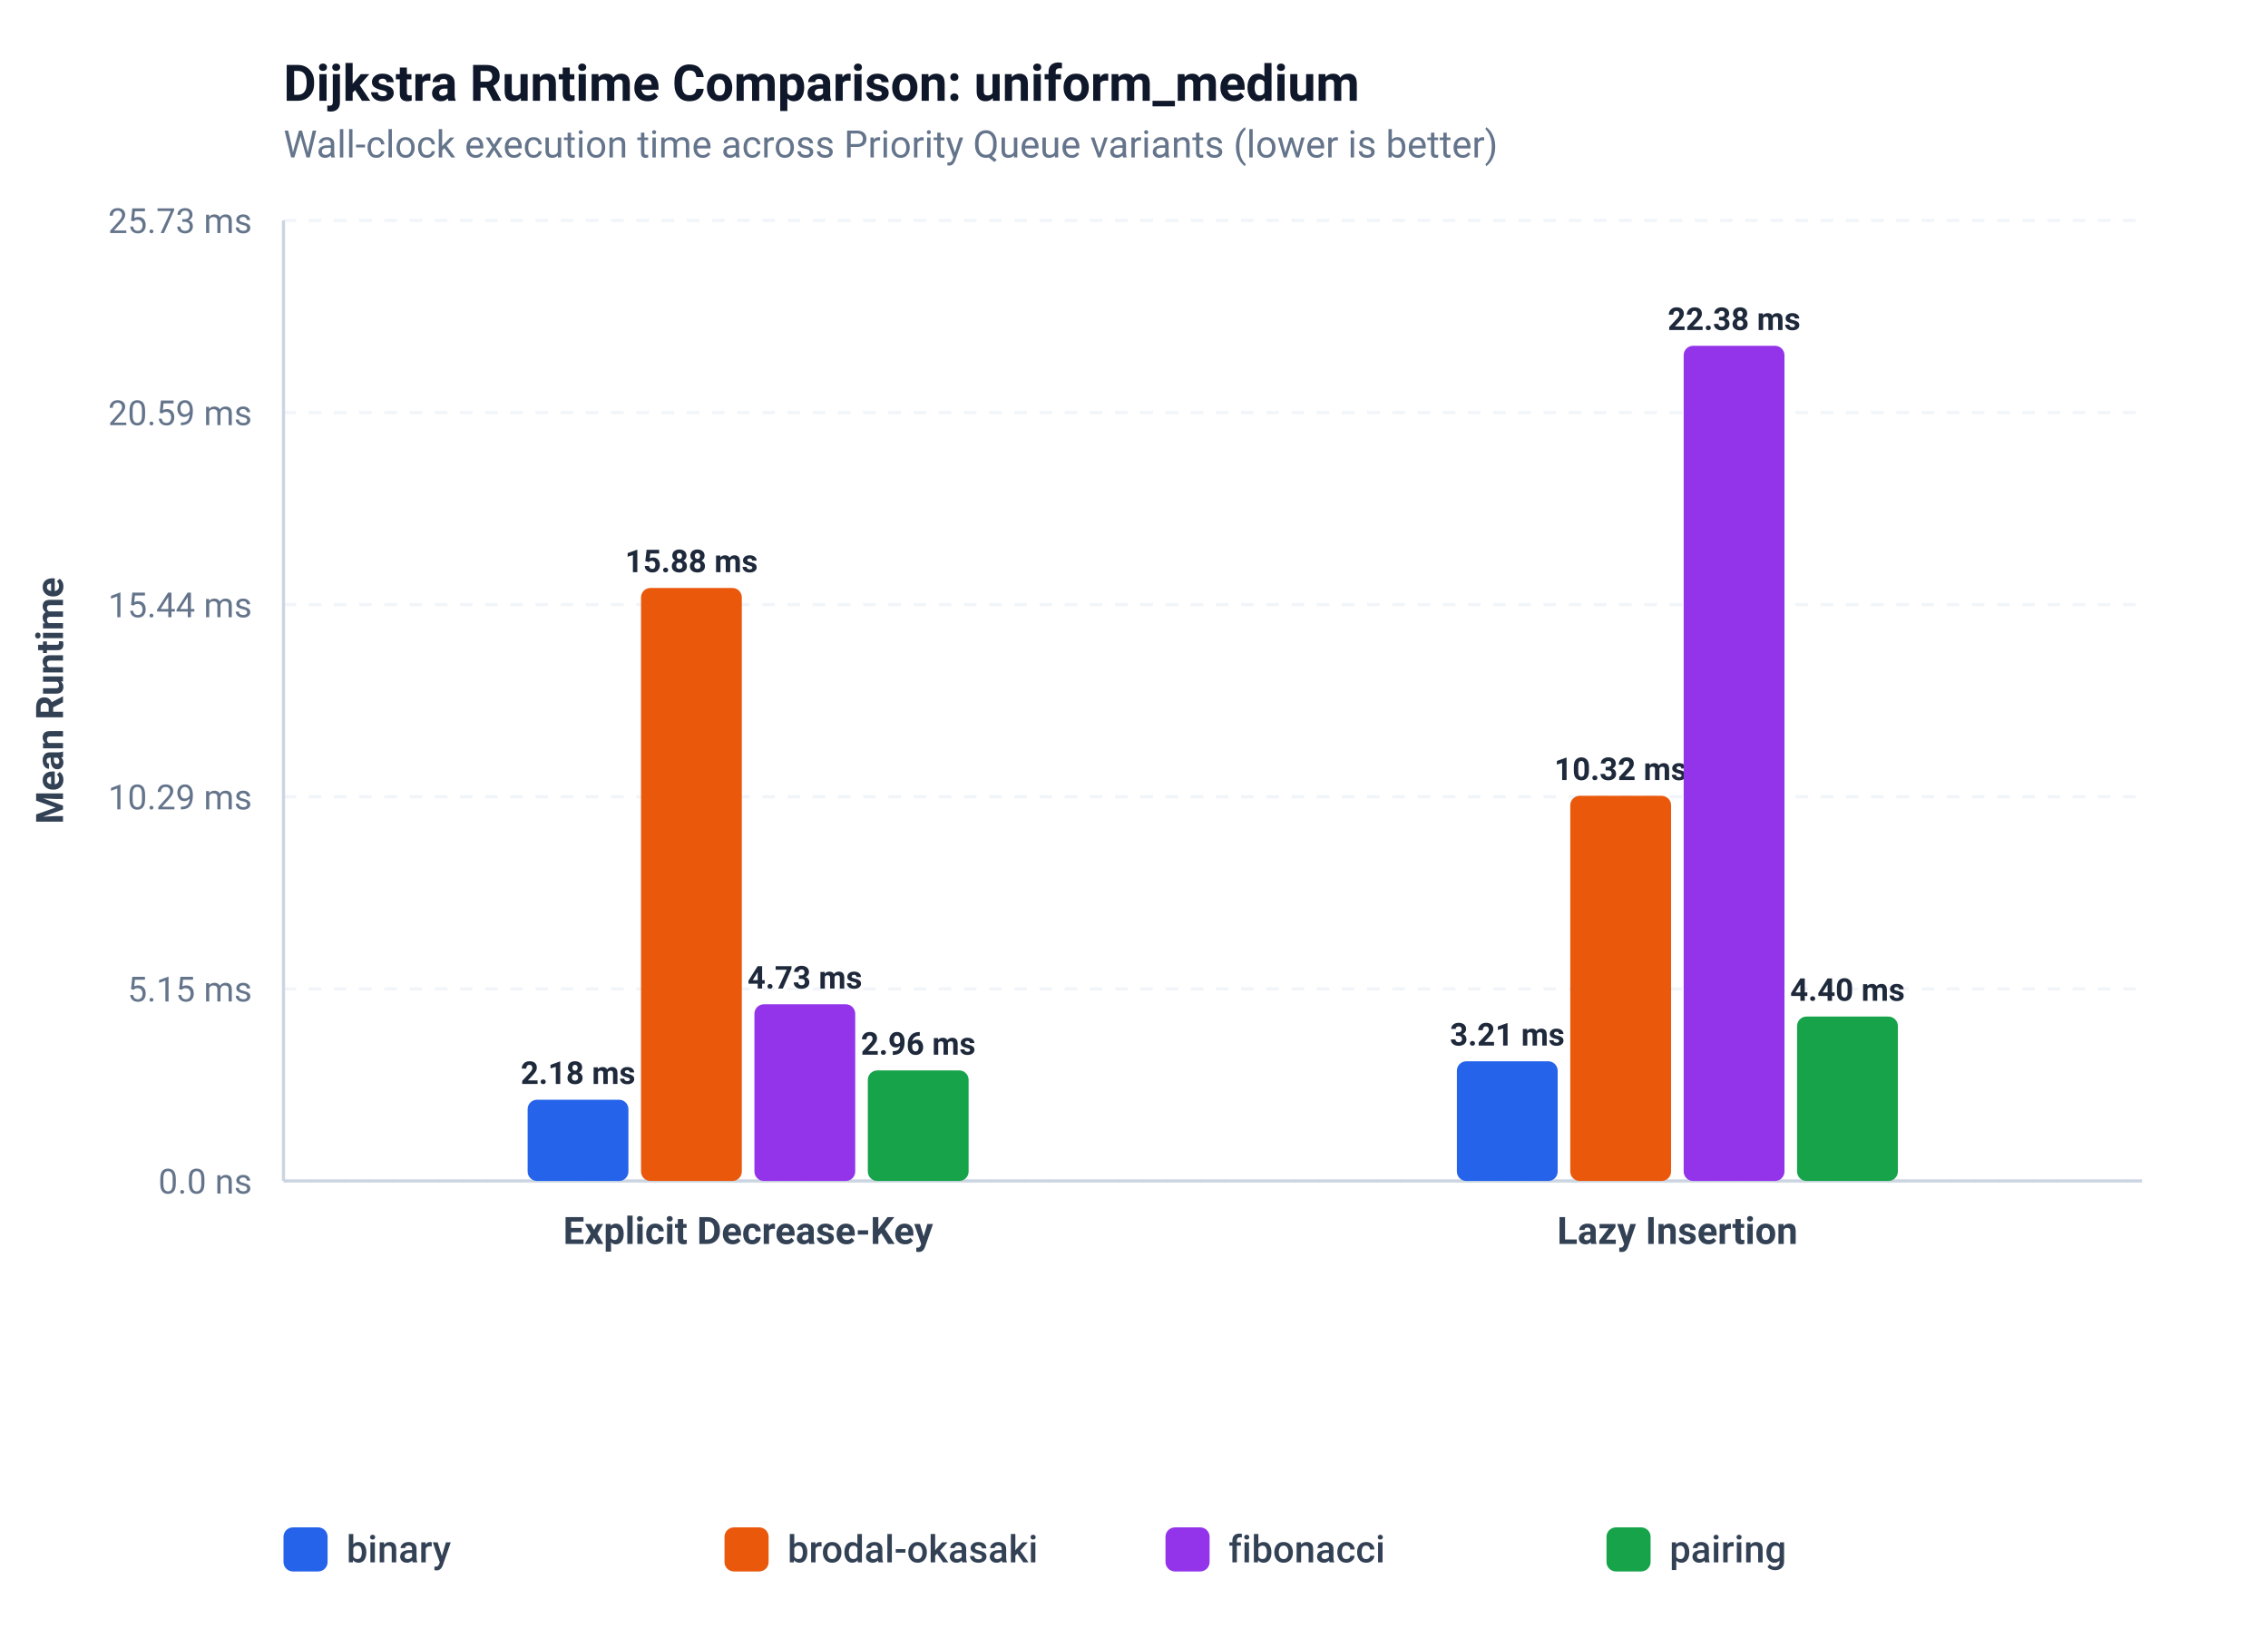
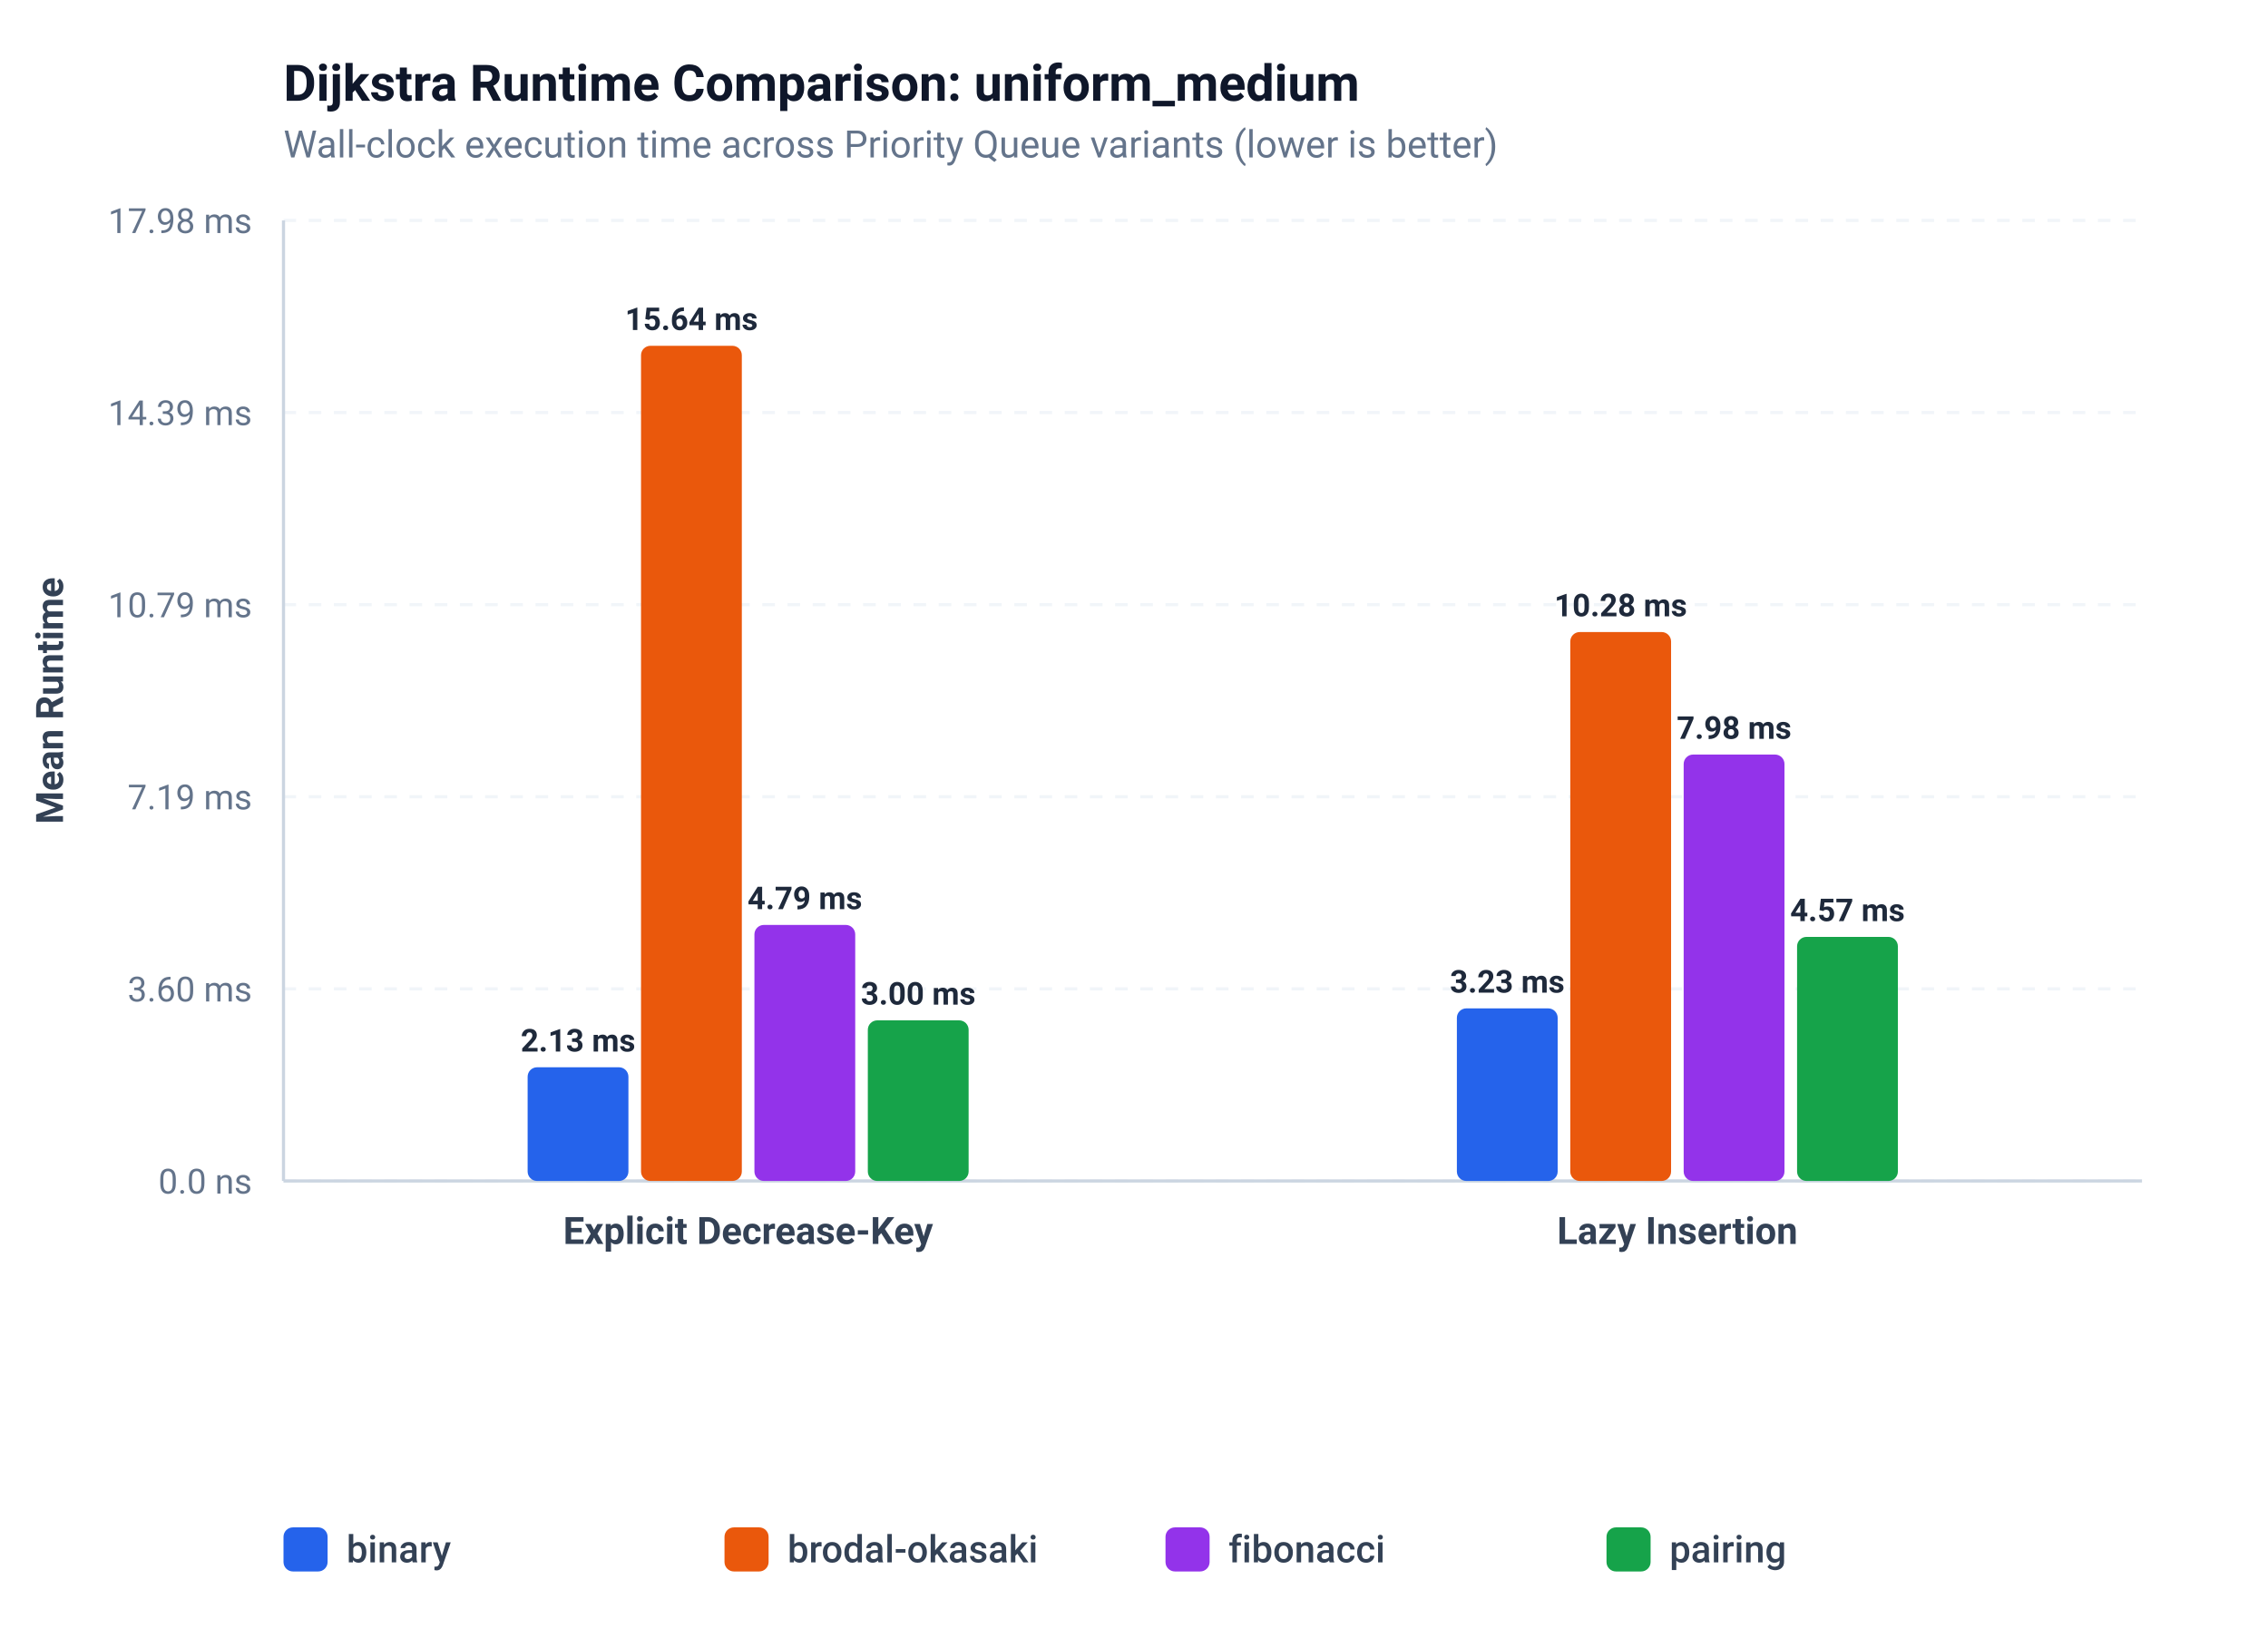
<svg xmlns="http://www.w3.org/2000/svg" viewBox="0 0 720 520" width="720" height="520" style="background-color: #ffffff; font-family: -apple-system, BlinkMacSystemFont, Segoe UI, Roboto, sans-serif;">
  <defs>
    <style>
    .axis { stroke: #CBD5E1; stroke-width: 1; }
    .grid { stroke: #F1F5F9; stroke-width: 1; stroke-dasharray: 4,4; }
    .baseline { stroke: #EF4444; stroke-width: 1.5; stroke-dasharray: 3,3; }
    .tick-label { font-size: 11px; fill: #64748B; }
    .axis-title { font-size: 12px; font-weight: 600; fill: #334155; }
    .chart-title { font-size: 16px; font-weight: 700; fill: #0F172A; }
    .chart-subtitle { font-size: 12px; fill: #64748B; }
    .bar-label { font-size: 9px; font-weight: 600; fill: #1E293B; text-anchor: middle; }
    .legend-text { font-size: 12px; fill: #334155; font-weight: 500; dominant-baseline: central; }
    .bar-label { font-size: 10px; font-weight: 600; fill: #1E293B; text-anchor: middle; }
  </style>
  </defs>
  <text x="90" y="32" class="chart-title">Dijkstra Runtime Comparison: uniform_medium</text>
  <text x="90" y="50" class="chart-subtitle">Wall-clock execution time across Priority Queue variants (lower is better)</text>
  <line x1="90" y1="375.0" x2="680" y2="375.0" class="grid" />
  <text x="80" y="379.0" class="tick-label" text-anchor="end">0.0 ns</text>
  <line x1="90" y1="314.0" x2="680" y2="314.0" class="grid" />
-   <text x="80" y="318.0" class="tick-label" text-anchor="end">5.15 ms</text>
+   <text x="80" y="318.0" class="tick-label" text-anchor="end">3.60 ms</text>
  <line x1="90" y1="253.0" x2="680" y2="253.0" class="grid" />
-   <text x="80" y="257.0" class="tick-label" text-anchor="end">10.29 ms</text>
+   <text x="80" y="257.0" class="tick-label" text-anchor="end">7.19 ms</text>
  <line x1="90" y1="192.0" x2="680" y2="192.0" class="grid" />
-   <text x="80" y="196.0" class="tick-label" text-anchor="end">15.44 ms</text>
+   <text x="80" y="196.0" class="tick-label" text-anchor="end">10.79 ms</text>
  <line x1="90" y1="131.0" x2="680" y2="131.0" class="grid" />
-   <text x="80" y="135.0" class="tick-label" text-anchor="end">20.59 ms</text>
+   <text x="80" y="135.0" class="tick-label" text-anchor="end">14.39 ms</text>
  <line x1="90" y1="70.0" x2="680" y2="70.0" class="grid" />
-   <text x="80" y="74.0" class="tick-label" text-anchor="end">25.73 ms</text>
+   <text x="80" y="74.0" class="tick-label" text-anchor="end">17.98 ms</text>
  <line x1="90" y1="70" x2="90" y2="375" class="axis" />
  <line x1="90" y1="375" x2="680" y2="375" class="axis" />
  <text x="-222.5" y="20" class="axis-title" text-anchor="middle" transform="rotate(-90)">Mean Runtime</text>
  <text x="237.5" y="395" class="axis-title" font-size="11px" text-anchor="middle">Explicit Decrease-Key</text>
-   <rect x="167.5" y="349.2" width="32.0" height="25.8" fill="#2563EB" rx="3" ry="3" />
-   <text x="183.5" y="344.2" class="bar-label">2.18 ms</text>
-   <rect x="203.5" y="186.7" width="32.0" height="188.3" fill="#EA580C" rx="3" ry="3" />
-   <text x="219.5" y="181.7" class="bar-label">15.88 ms</text>
-   <rect x="239.5" y="318.9" width="32.0" height="56.1" fill="#9333EA" rx="3" ry="3" />
-   <text x="255.5" y="313.9" class="bar-label">4.73 ms</text>
-   <rect x="275.5" y="339.9" width="32.0" height="35.1" fill="#16A34A" rx="3" ry="3" />
-   <text x="291.5" y="334.9" class="bar-label">2.96 ms</text>
+   <rect x="167.5" y="338.9" width="32.0" height="36.1" fill="#2563EB" rx="3" ry="3" />
+   <text x="183.5" y="333.9" class="bar-label">2.13 ms</text>
+   <rect x="203.5" y="109.8" width="32.0" height="265.2" fill="#EA580C" rx="3" ry="3" />
+   <text x="219.5" y="104.8" class="bar-label">15.64 ms</text>
+   <rect x="239.5" y="293.7" width="32.0" height="81.3" fill="#9333EA" rx="3" ry="3" />
+   <text x="255.5" y="288.7" class="bar-label">4.79 ms</text>
+   <rect x="275.5" y="324.0" width="32.0" height="51.0" fill="#16A34A" rx="3" ry="3" />
+   <text x="291.5" y="319.0" class="bar-label">3.00 ms</text>
  <text x="532.5" y="395" class="axis-title" font-size="11px" text-anchor="middle">Lazy Insertion</text>
-   <rect x="462.5" y="337.0" width="32.0" height="38.0" fill="#2563EB" rx="3" ry="3" />
-   <text x="478.5" y="332.0" class="bar-label">3.21 ms</text>
-   <rect x="498.5" y="252.7" width="32.0" height="122.3" fill="#EA580C" rx="3" ry="3" />
-   <text x="514.5" y="247.7" class="bar-label">10.32 ms</text>
-   <rect x="534.5" y="109.8" width="32.0" height="265.2" fill="#9333EA" rx="3" ry="3" />
-   <text x="550.5" y="104.8" class="bar-label">22.38 ms</text>
-   <rect x="570.5" y="322.8" width="32.0" height="52.2" fill="#16A34A" rx="3" ry="3" />
-   <text x="586.5" y="317.8" class="bar-label">4.40 ms</text>
+   <rect x="462.5" y="320.2" width="32.0" height="54.8" fill="#2563EB" rx="3" ry="3" />
+   <text x="478.5" y="315.2" class="bar-label">3.23 ms</text>
+   <rect x="498.5" y="200.7" width="32.0" height="174.3" fill="#EA580C" rx="3" ry="3" />
+   <text x="514.5" y="195.7" class="bar-label">10.28 ms</text>
+   <rect x="534.5" y="239.6" width="32.0" height="135.4" fill="#9333EA" rx="3" ry="3" />
+   <text x="550.5" y="234.6" class="bar-label">7.98 ms</text>
+   <rect x="570.5" y="297.5" width="32.0" height="77.5" fill="#16A34A" rx="3" ry="3" />
+   <text x="586.5" y="292.5" class="bar-label">4.57 ms</text>
  <rect x="90.0" y="485.0" width="14" height="14" fill="#2563EB" rx="3" ry="3" />
  <text x="110.0" y="492.0" class="legend-text">binary</text>
  <rect x="230.0" y="485.0" width="14" height="14" fill="#EA580C" rx="3" ry="3" />
  <text x="250.0" y="492.0" class="legend-text">brodal-okasaki</text>
  <rect x="370.0" y="485.0" width="14" height="14" fill="#9333EA" rx="3" ry="3" />
  <text x="390.0" y="492.0" class="legend-text">fibonacci</text>
  <rect x="510.0" y="485.0" width="14" height="14" fill="#16A34A" rx="3" ry="3" />
  <text x="530.0" y="492.0" class="legend-text">pairing</text>
</svg>
